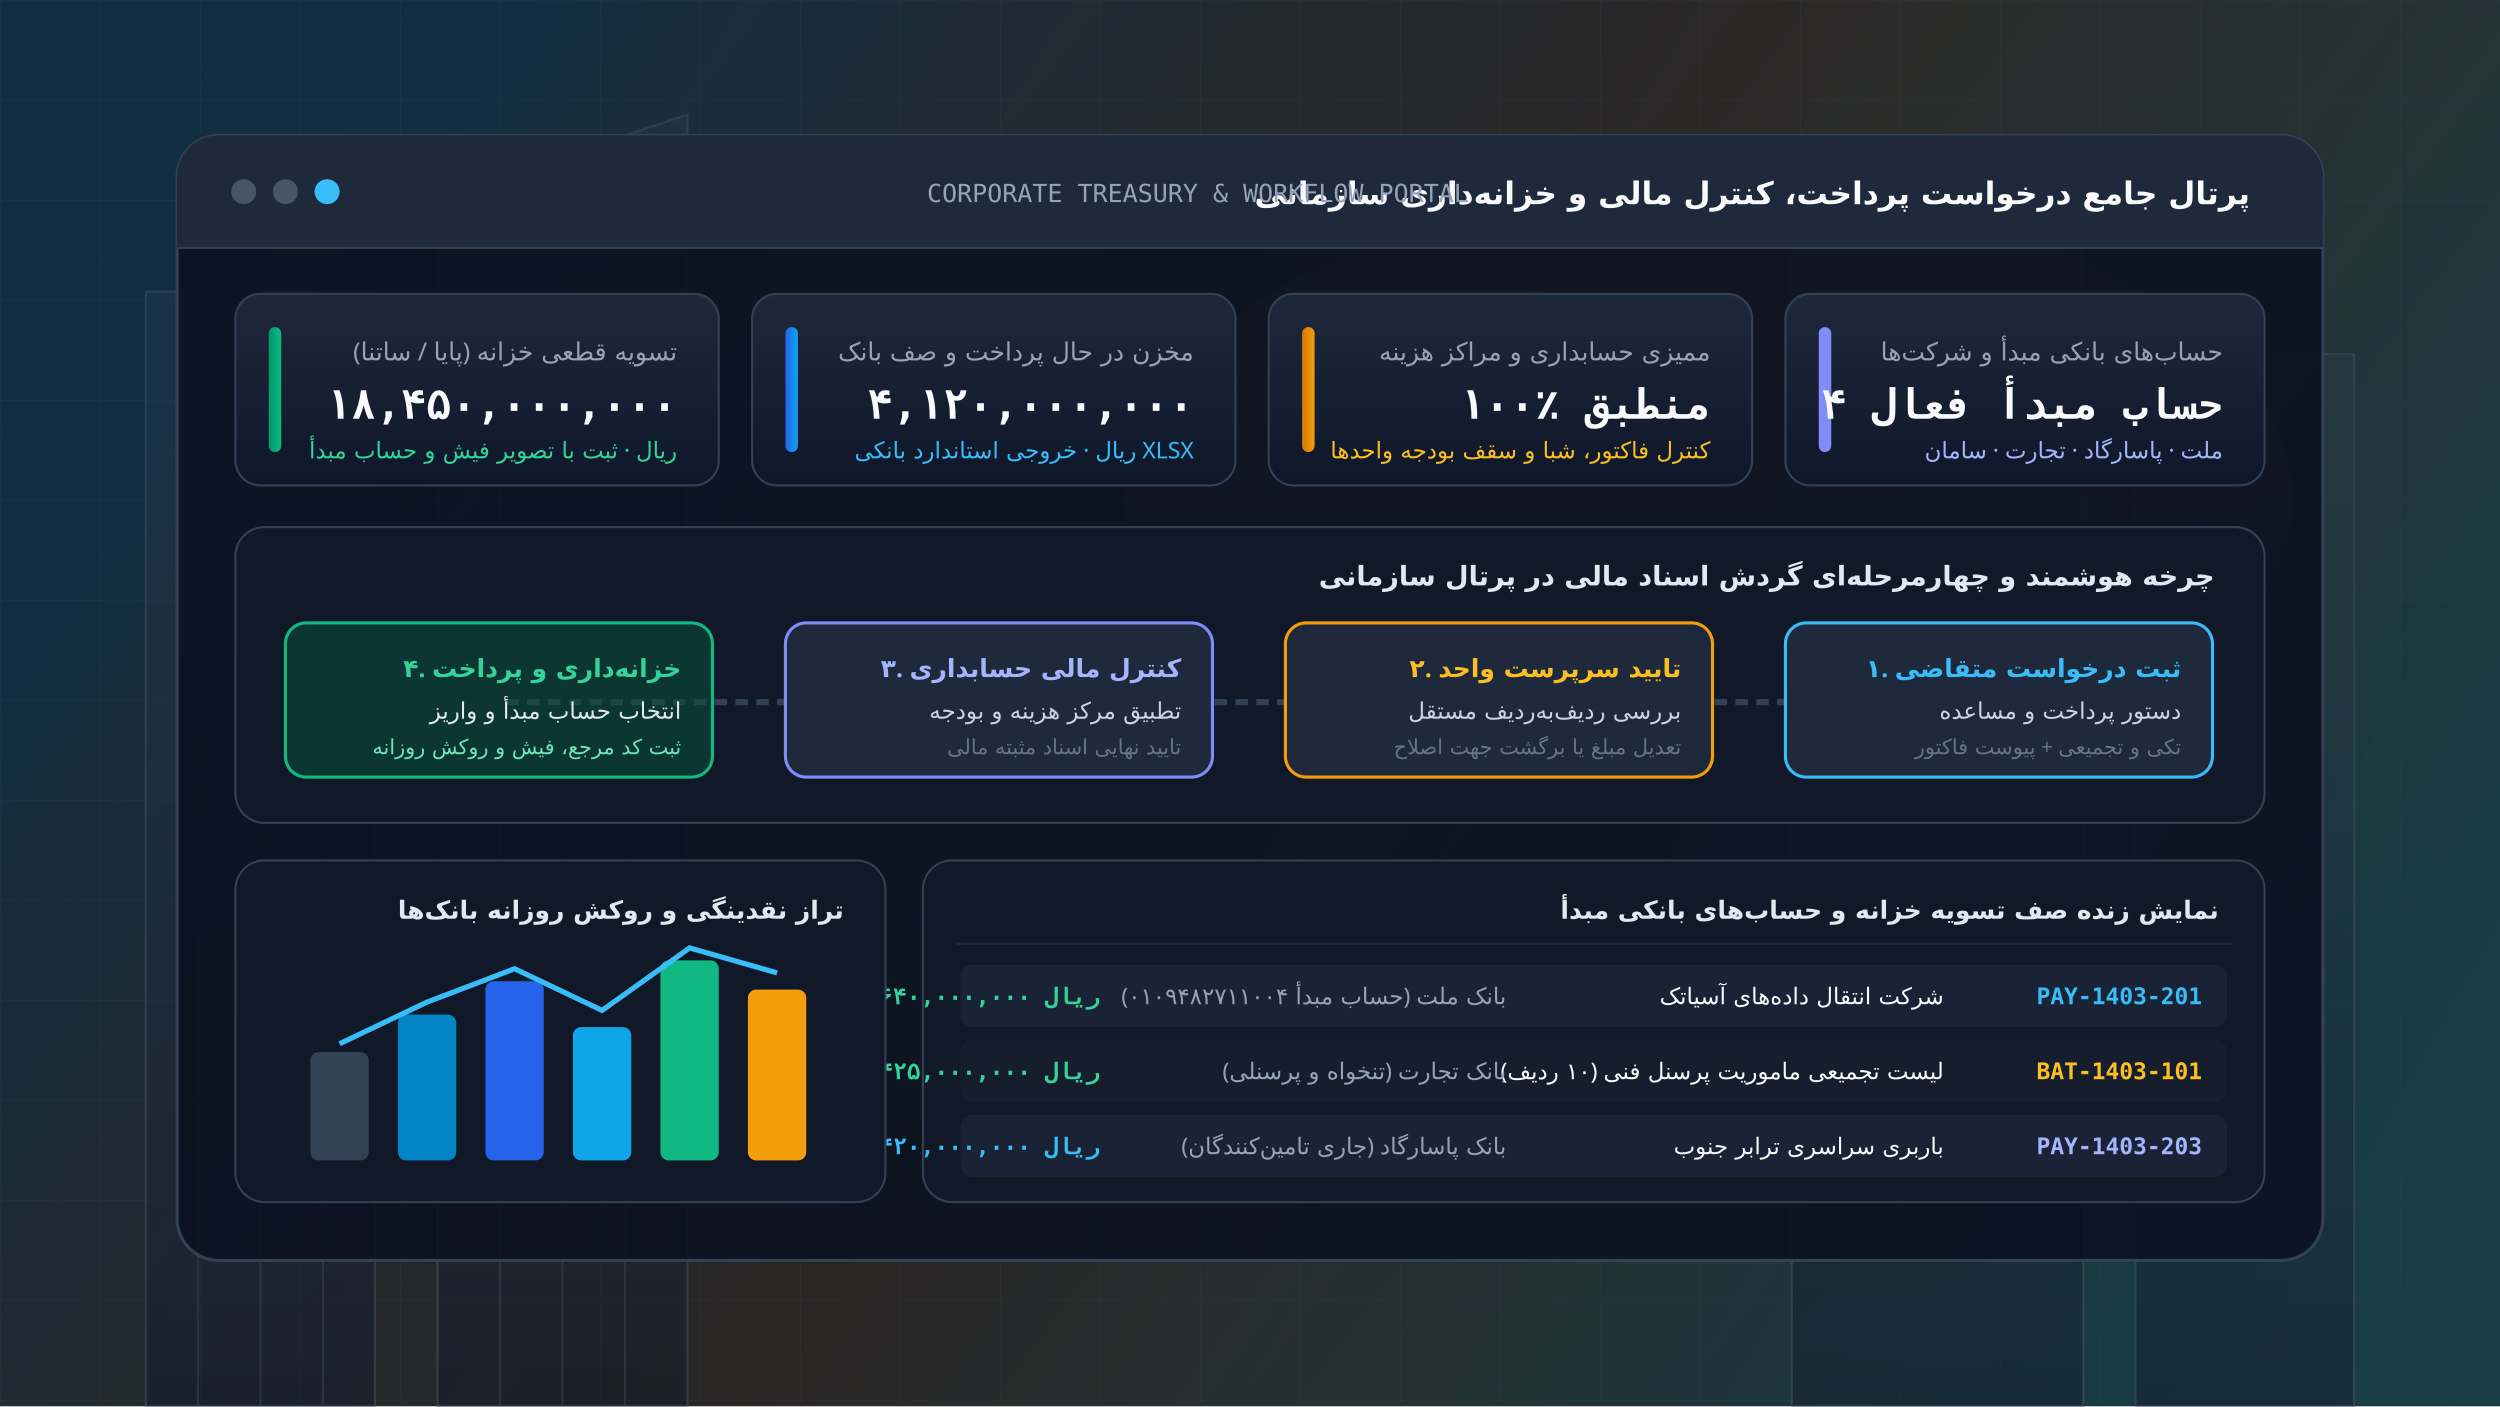
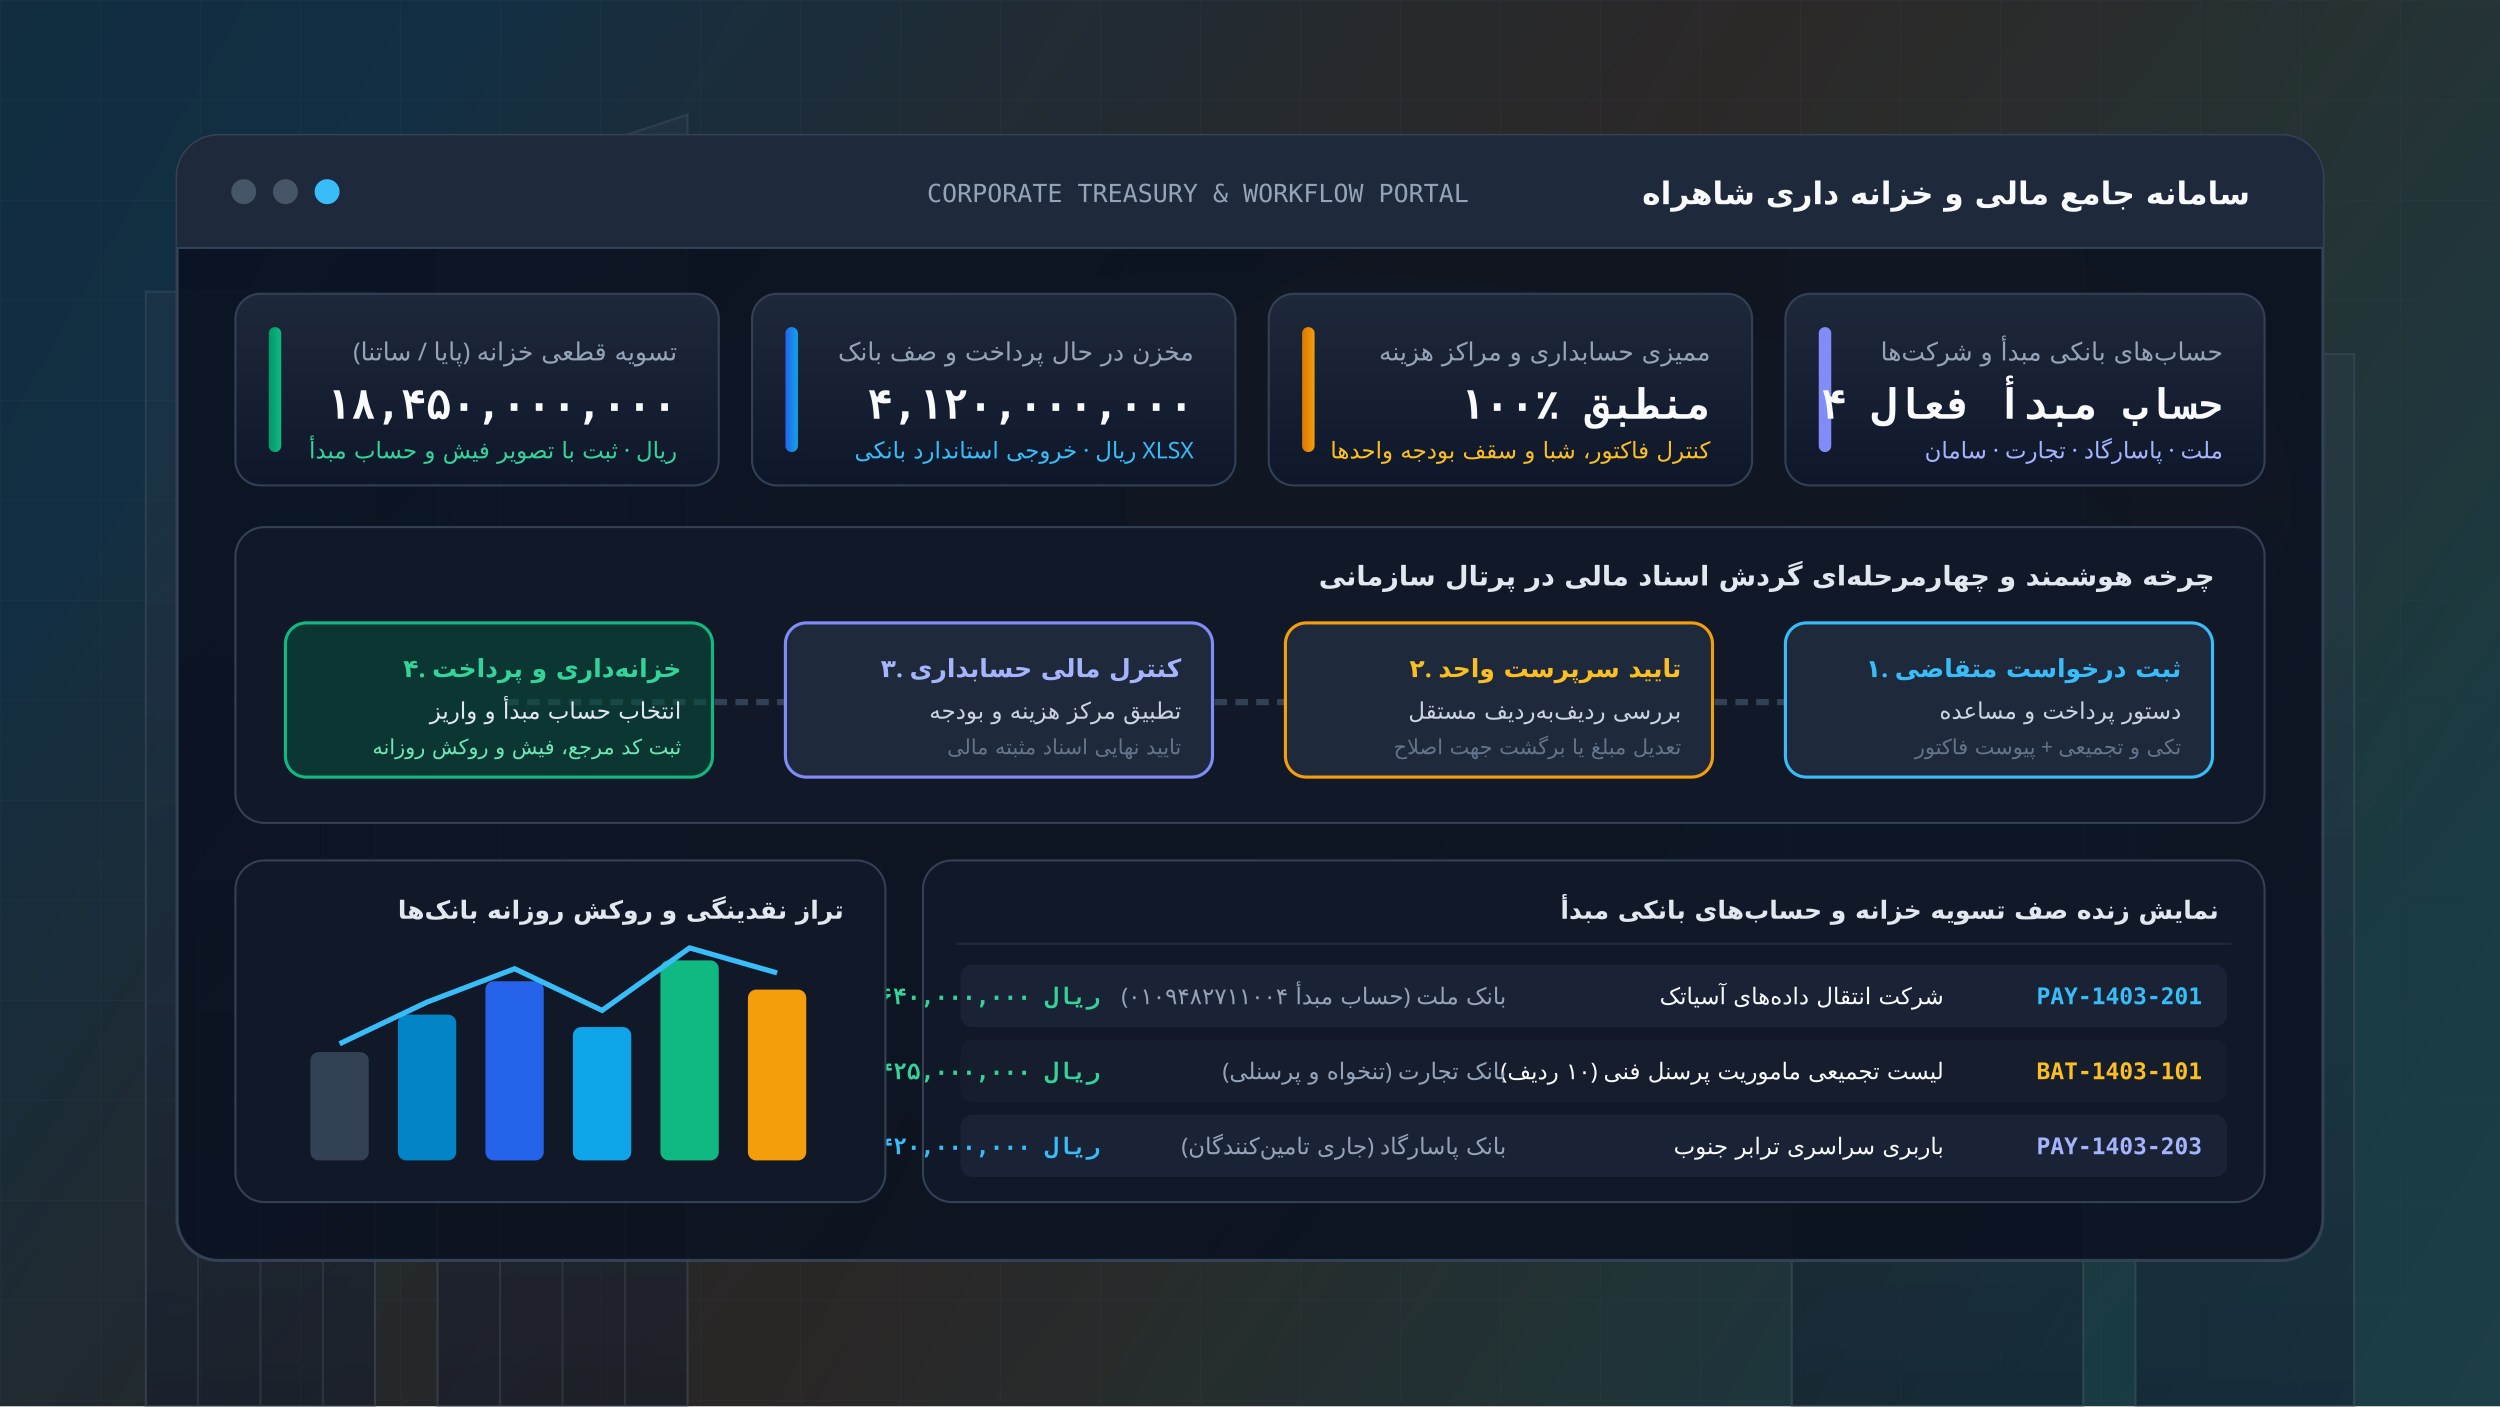
<svg xmlns="http://www.w3.org/2000/svg" viewBox="0 0 1200 675" width="1200" height="675" fill="none">
  <defs>
    <linearGradient id="bgSky" x1="0" y1="0" x2="1200" y2="675" gradientUnits="userSpaceOnUse">
      <stop offset="0%" stop-color="#090D16" />
      <stop offset="50%" stop-color="#0F172A" />
      <stop offset="100%" stop-color="#1E293B" />
    </linearGradient>
    <linearGradient id="goldGlow" x1="200" y1="50" x2="1000" y2="650" gradientUnits="userSpaceOnUse">
      <stop offset="0%" stop-color="#38BDF8" stop-opacity="0.18" />
      <stop offset="50%" stop-color="#F59E0B" stop-opacity="0.12" />
      <stop offset="100%" stop-color="#10B981" stop-opacity="0.15" />
    </linearGradient>
    <linearGradient id="cardSurface" x1="0" y1="0" x2="0" y2="1">
      <stop offset="0%" stop-color="#1E293B" stop-opacity="0.95" />
      <stop offset="100%" stop-color="#0F172A" stop-opacity="0.98" />
    </linearGradient>
    <linearGradient id="glassTower" x1="0" y1="0" x2="0" y2="1">
      <stop offset="0%" stop-color="#334155" stop-opacity="0.55" />
      <stop offset="100%" stop-color="#0F172A" stop-opacity="0.9" />
    </linearGradient>
    <linearGradient id="accentBlue" x1="0" y1="0" x2="1" y2="0">
      <stop offset="0%" stop-color="#2563EB" />
      <stop offset="100%" stop-color="#0EA5E9" />
    </linearGradient>
    <linearGradient id="accentEmerald" x1="0" y1="0" x2="1" y2="0">
      <stop offset="0%" stop-color="#059669" />
      <stop offset="100%" stop-color="#10B981" />
    </linearGradient>
    <linearGradient id="accentAmber" x1="0" y1="0" x2="1" y2="0">
      <stop offset="0%" stop-color="#D97706" />
      <stop offset="100%" stop-color="#F59E0B" />
    </linearGradient>
    <pattern id="archGrid" width="48" height="48" patternUnits="userSpaceOnUse">
      <path d="M 48 0 L 0 0 0 48" fill="none" stroke="#334155" stroke-width="0.6" stroke-opacity="0.35" />
    </pattern>
  </defs>
  <rect width="1200" height="675" fill="url(#bgSky)" />
  <rect width="1200" height="675" fill="url(#goldGlow)" />
  <rect width="1200" height="675" fill="url(#archGrid)" />
  <g opacity="0.45">
    <rect x="70" y="140" width="110" height="535" fill="url(#glassTower)" stroke="#475569" stroke-width="1" />
    <line x1="95" y1="140" x2="95" y2="675" stroke="#334155" stroke-width="1" />
    <line x1="125" y1="140" x2="125" y2="675" stroke="#334155" stroke-width="1" />
    <line x1="155" y1="140" x2="155" y2="675" stroke="#334155" stroke-width="1" />
    <polygon points="210,675 210,95 330,55 330,675" fill="url(#glassTower)" stroke="#475569" stroke-width="1" />
    <line x1="240" y1="85" x2="240" y2="675" stroke="#334155" stroke-width="1" />
    <line x1="270" y1="75" x2="270" y2="675" stroke="#334155" stroke-width="1" />
    <line x1="300" y1="65" x2="300" y2="675" stroke="#334155" stroke-width="1" />
    <rect x="860" y="110" width="140" height="565" fill="url(#glassTower)" stroke="#475569" stroke-width="1" />
    <rect x="1025" y="170" width="105" height="505" fill="url(#glassTower)" stroke="#475569" stroke-width="1" />
  </g>
  <ellipse cx="600" cy="340" rx="460" ry="210" fill="#0EA5E9" fill-opacity="0.08" />
  <ellipse cx="820" cy="240" rx="280" ry="150" fill="#F59E0B" fill-opacity="0.09" />
  <g transform="translate(85, 65)">
    <rect x="0" y="0" width="1030" height="540" rx="20" fill="#0B1120" fill-opacity="0.88" stroke="#334155" stroke-width="1.5" />
    <rect x="0" y="0" width="1030" height="54" rx="20" fill="#1E293B" />
    <rect x="0" y="34" width="1030" height="20" fill="#1E293B" />
    <line x1="0" y1="54" x2="1030" y2="54" stroke="#334155" stroke-width="1" />
    <circle cx="32" cy="27" r="6" fill="#475569" />
    <circle cx="52" cy="27" r="6" fill="#475569" />
    <circle cx="72" cy="27" r="6" fill="#38BDF8" />
    <text x="995" y="33" fill="#F8FAFC" font-family="Tahoma, sans-serif" font-size="15" font-weight="bold" text-anchor="end">
-       پرتال جامع درخواست پرداخت، کنترل مالی و خزانه‌داری سازمانی
+       سامانه جامع مالی و خزانه داری شاهراه
    </text>
    <text x="490" y="32" fill="#94A3B8" font-family="monospace" font-size="12" text-anchor="middle">
      CORPORATE TREASURY &amp; WORKFLOW PORTAL
    </text>
    <g transform="translate(28, 76)">
      <rect x="0" y="0" width="232" height="92" rx="12" fill="url(#cardSurface)" stroke="#334155" stroke-width="1" />
      <rect x="16" y="16" width="6" height="60" rx="3" fill="url(#accentEmerald)" />
      <text x="212" y="32" fill="#94A3B8" font-family="Tahoma, sans-serif" font-size="12" text-anchor="end">تسویه قطعی خزانه (پایا / ساتنا)</text>
      <text x="212" y="60" fill="#F8FAFC" font-family="monospace" font-size="20" font-weight="bold" text-anchor="end">۱۸,۴۵۰,۰۰۰,۰۰۰</text>
      <text x="212" y="79" fill="#34D399" font-family="Tahoma, sans-serif" font-size="11" text-anchor="end">ریال · ثبت با تصویر فیش و حساب مبدأ</text>
      <rect x="248" y="0" width="232" height="92" rx="12" fill="url(#cardSurface)" stroke="#334155" stroke-width="1" />
      <rect x="264" y="16" width="6" height="60" rx="3" fill="url(#accentBlue)" />
      <text x="460" y="32" fill="#94A3B8" font-family="Tahoma, sans-serif" font-size="12" text-anchor="end">مخزن در حال پرداخت و صف بانک</text>
      <text x="460" y="60" fill="#F8FAFC" font-family="monospace" font-size="20" font-weight="bold" text-anchor="end">۴,۱۲۰,۰۰۰,۰۰۰</text>
      <text x="460" y="79" fill="#38BDF8" font-family="Tahoma, sans-serif" font-size="11" text-anchor="end">ریال · خروجی استاندارد بانکی XLSX</text>
      <rect x="496" y="0" width="232" height="92" rx="12" fill="url(#cardSurface)" stroke="#334155" stroke-width="1" />
      <rect x="512" y="16" width="6" height="60" rx="3" fill="url(#accentAmber)" />
      <text x="708" y="32" fill="#94A3B8" font-family="Tahoma, sans-serif" font-size="12" text-anchor="end">ممیزی حسابداری و مراکز هزینه</text>
      <text x="708" y="60" fill="#F8FAFC" font-family="monospace" font-size="20" font-weight="bold" text-anchor="end">۱۰۰٪ منطبق</text>
      <text x="708" y="79" fill="#FBBF24" font-family="Tahoma, sans-serif" font-size="11" text-anchor="end">کنترل فاکتور، شبا و سقف بودجه واحدها</text>
      <rect x="744" y="0" width="230" height="92" rx="12" fill="url(#cardSurface)" stroke="#334155" stroke-width="1" />
      <rect x="760" y="16" width="6" height="60" rx="3" fill="#818CF8" />
      <text x="954" y="32" fill="#94A3B8" font-family="Tahoma, sans-serif" font-size="12" text-anchor="end">حساب‌های بانکی مبدأ و شرکت‌ها</text>
      <text x="954" y="60" fill="#F8FAFC" font-family="monospace" font-size="20" font-weight="bold" text-anchor="end">۴ حساب مبدأ فعال</text>
      <text x="954" y="79" fill="#A5B4FC" font-family="Tahoma, sans-serif" font-size="11" text-anchor="end">ملت · پاسارگاد · تجارت · سامان</text>
    </g>
    <g transform="translate(28, 188)">
      <rect x="0" y="0" width="974" height="142" rx="14" fill="#111827" stroke="#334155" stroke-width="1" />
      <text x="950" y="28" fill="#E2E8F0" font-family="Tahoma, sans-serif" font-size="13" font-weight="bold" text-anchor="end">
        چرخه هوشمند و چهارمرحله‌ای گردش اسناد مالی در پرتال سازمانی
      </text>
      <line x1="130" y1="84" x2="840" y2="84" stroke="#334155" stroke-width="3" stroke-dasharray="6 4" />
      <g transform="translate(744, 46)">
        <rect x="0" y="0" width="205" height="74" rx="10" fill="#1E293B" stroke="#38BDF8" stroke-width="1.5" />
        <text x="190" y="26" fill="#38BDF8" font-family="Tahoma, sans-serif" font-size="12" font-weight="bold" text-anchor="end">۱. ثبت درخواست متقاضی</text>
        <text x="190" y="46" fill="#CBD5E1" font-family="Tahoma, sans-serif" font-size="11" text-anchor="end">دستور پرداخت و مساعده</text>
        <text x="190" y="63" fill="#64748B" font-family="Tahoma, sans-serif" font-size="10" text-anchor="end">تکی و تجمیعی + پیوست فاکتور</text>
      </g>
      <g transform="translate(504, 46)">
        <rect x="0" y="0" width="205" height="74" rx="10" fill="#1E293B" stroke="#F59E0B" stroke-width="1.5" />
        <text x="190" y="26" fill="#FBBF24" font-family="Tahoma, sans-serif" font-size="12" font-weight="bold" text-anchor="end">۲. تایید سرپرست واحد</text>
        <text x="190" y="46" fill="#CBD5E1" font-family="Tahoma, sans-serif" font-size="11" text-anchor="end">بررسی ردیف‌به‌ردیف مستقل</text>
        <text x="190" y="63" fill="#64748B" font-family="Tahoma, sans-serif" font-size="10" text-anchor="end">تعدیل مبلغ یا برگشت جهت اصلاح</text>
      </g>
      <g transform="translate(264, 46)">
        <rect x="0" y="0" width="205" height="74" rx="10" fill="#1E293B" stroke="#818CF8" stroke-width="1.5" />
        <text x="190" y="26" fill="#A5B4FC" font-family="Tahoma, sans-serif" font-size="12" font-weight="bold" text-anchor="end">۳. کنترل مالی حسابداری</text>
        <text x="190" y="46" fill="#CBD5E1" font-family="Tahoma, sans-serif" font-size="11" text-anchor="end">تطبیق مرکز هزینه و بودجه</text>
        <text x="190" y="63" fill="#64748B" font-family="Tahoma, sans-serif" font-size="10" text-anchor="end">تایید نهایی اسناد مثبته مالی</text>
      </g>
      <g transform="translate(24, 46)">
        <rect x="0" y="0" width="205" height="74" rx="10" fill="#064E3B" fill-opacity="0.55" stroke="#10B981" stroke-width="1.5" />
        <text x="190" y="26" fill="#34D399" font-family="Tahoma, sans-serif" font-size="12" font-weight="bold" text-anchor="end">۴. خزانه‌داری و پرداخت</text>
        <text x="190" y="46" fill="#E2E8F0" font-family="Tahoma, sans-serif" font-size="11" text-anchor="end">انتخاب حساب مبدأ و واریز</text>
        <text x="190" y="63" fill="#6EE7B7" font-family="Tahoma, sans-serif" font-size="10" text-anchor="end">ثبت کد مرجع، فیش و روکش روزانه</text>
      </g>
    </g>
    <g transform="translate(28, 348)">
      <rect x="330" y="0" width="644" height="164" rx="14" fill="#111827" stroke="#334155" stroke-width="1" />
      <text x="952" y="28" fill="#E2E8F0" font-family="Tahoma, sans-serif" font-size="12" font-weight="bold" text-anchor="end">
        نمایش زنده صف تسویه خزانه و حساب‌های بانکی مبدأ
      </text>
      <line x1="346" y1="40" x2="958" y2="40" stroke="#1E293B" stroke-width="1" />
      <rect x="348" y="50" width="608" height="30" rx="6" fill="#1E293B" fill-opacity="0.7" />
      <text x="944" y="69" fill="#38BDF8" font-family="monospace" font-size="11" font-weight="bold" text-anchor="end">PAY-1403-201</text>
      <text x="820" y="69" fill="#F8FAFC" font-family="Tahoma, sans-serif" font-size="11" text-anchor="end">شرکت انتقال داده‌های آسیاتک</text>
      <text x="610" y="69" fill="#94A3B8" font-family="Tahoma, sans-serif" font-size="11" text-anchor="end">بانک ملت (حساب مبدأ ۰۱۰۹۴۸۲۷۱۱۰۰۴)</text>
      <text x="415" y="69" fill="#34D399" font-family="monospace" font-size="11" font-weight="bold" text-anchor="end">۶۴۰,۰۰۰,۰۰۰ ریال</text>
      <rect x="348" y="86" width="608" height="30" rx="6" fill="#1E293B" fill-opacity="0.4" />
      <text x="944" y="105" fill="#FBBF24" font-family="monospace" font-size="11" font-weight="bold" text-anchor="end">BAT-1403-101</text>
      <text x="820" y="105" fill="#F8FAFC" font-family="Tahoma, sans-serif" font-size="11" text-anchor="end">لیست تجمیعی ماموریت پرسنل فنی (۱۰ ردیف)</text>
      <text x="610" y="105" fill="#94A3B8" font-family="Tahoma, sans-serif" font-size="11" text-anchor="end">بانک تجارت (تنخواه و پرسنلی)</text>
      <text x="415" y="105" fill="#34D399" font-family="monospace" font-size="11" font-weight="bold" text-anchor="end">۴۲۵,۰۰۰,۰۰۰ ریال</text>
      <rect x="348" y="122" width="608" height="30" rx="6" fill="#1E293B" fill-opacity="0.7" />
      <text x="944" y="141" fill="#A5B4FC" font-family="monospace" font-size="11" font-weight="bold" text-anchor="end">PAY-1403-203</text>
      <text x="820" y="141" fill="#F8FAFC" font-family="Tahoma, sans-serif" font-size="11" text-anchor="end">باربری سراسری ترابر جنوب</text>
      <text x="610" y="141" fill="#94A3B8" font-family="Tahoma, sans-serif" font-size="11" text-anchor="end">بانک پاسارگاد (جاری تامین‌کنندگان)</text>
      <text x="415" y="141" fill="#38BDF8" font-family="monospace" font-size="11" font-weight="bold" text-anchor="end">۴۲۰,۰۰۰,۰۰۰ ریال</text>
      <rect x="0" y="0" width="312" height="164" rx="14" fill="#111827" stroke="#334155" stroke-width="1" />
      <text x="292" y="28" fill="#E2E8F0" font-family="Tahoma, sans-serif" font-size="12" font-weight="bold" text-anchor="end">
        تراز نقدینگی و روکش روزانه بانک‌ها
      </text>
      <rect x="36" y="92" width="28" height="52" rx="4" fill="#334155" />
      <rect x="78" y="74" width="28" height="70" rx="4" fill="#0284C7" />
      <rect x="120" y="58" width="28" height="86" rx="4" fill="#2563EB" />
      <rect x="162" y="80" width="28" height="64" rx="4" fill="#0EA5E9" />
      <rect x="204" y="48" width="28" height="96" rx="4" fill="#10B981" />
      <rect x="246" y="62" width="28" height="82" rx="4" fill="#F59E0B" />
      <path d="M 50 88 L 92 68 L 134 52 L 176 72 L 218 42 L 260 54" stroke="#38BDF8" stroke-width="2.5" fill="none" />
    </g>
  </g>
</svg>
